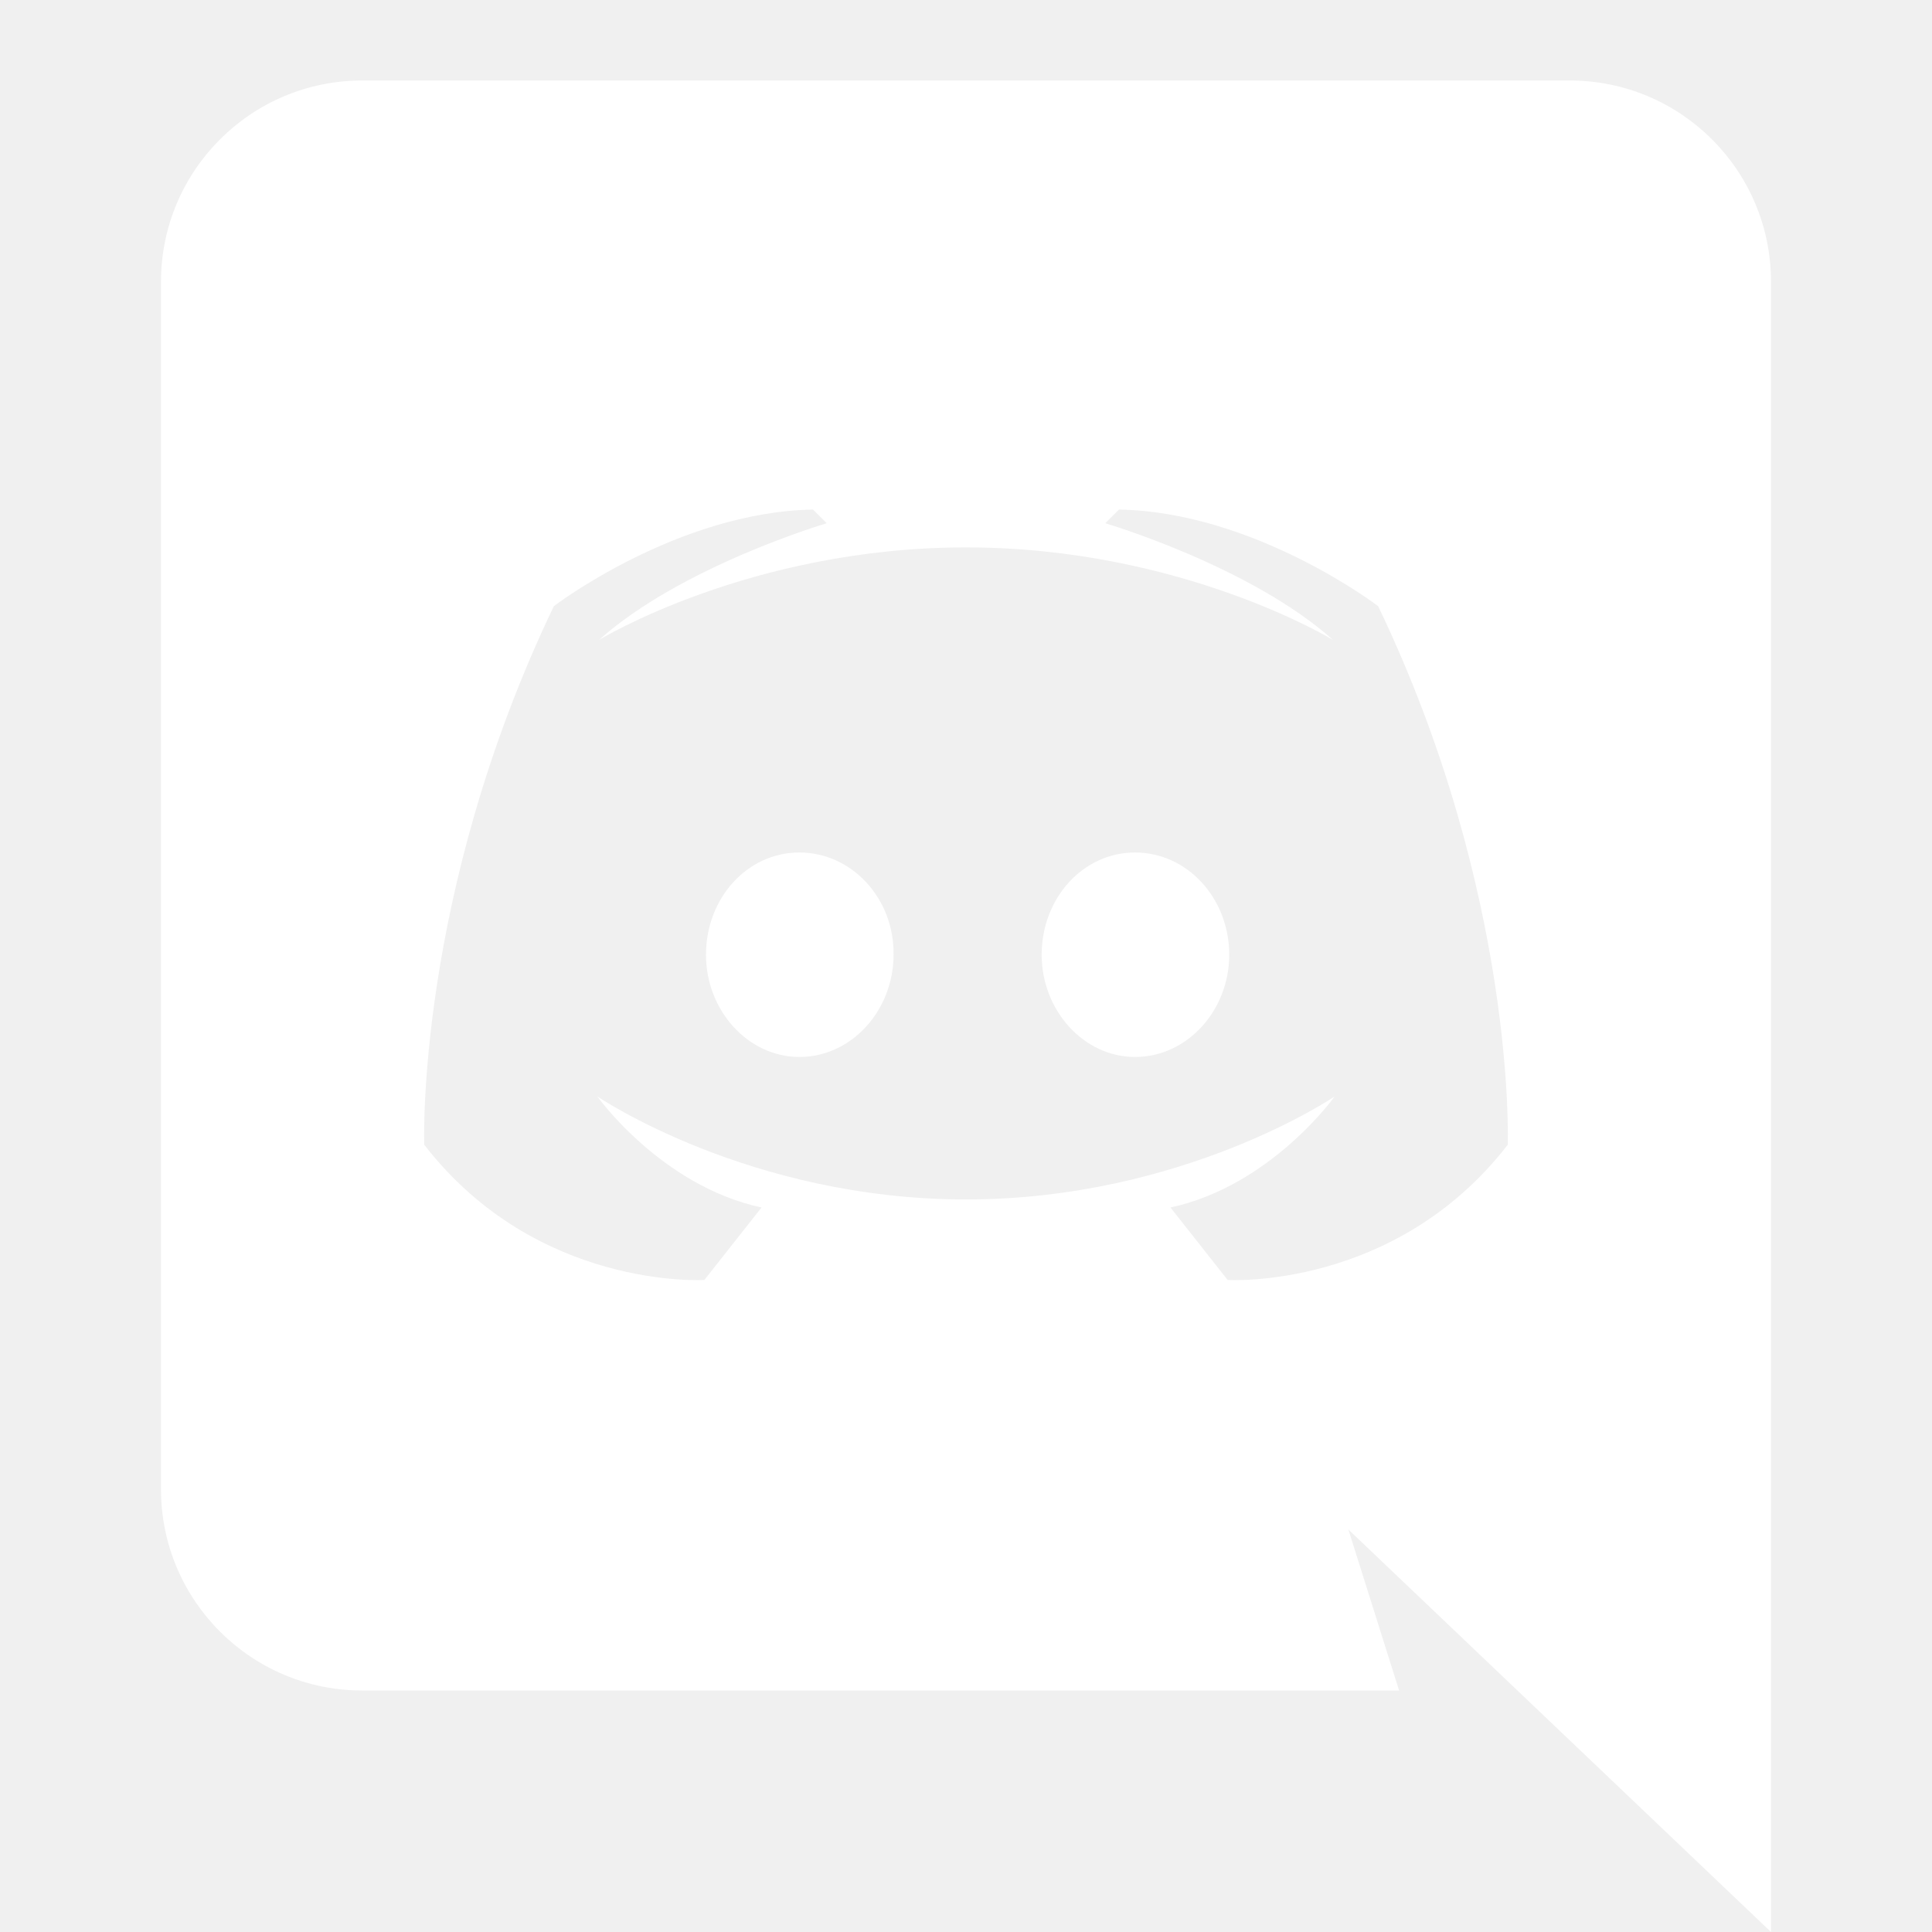
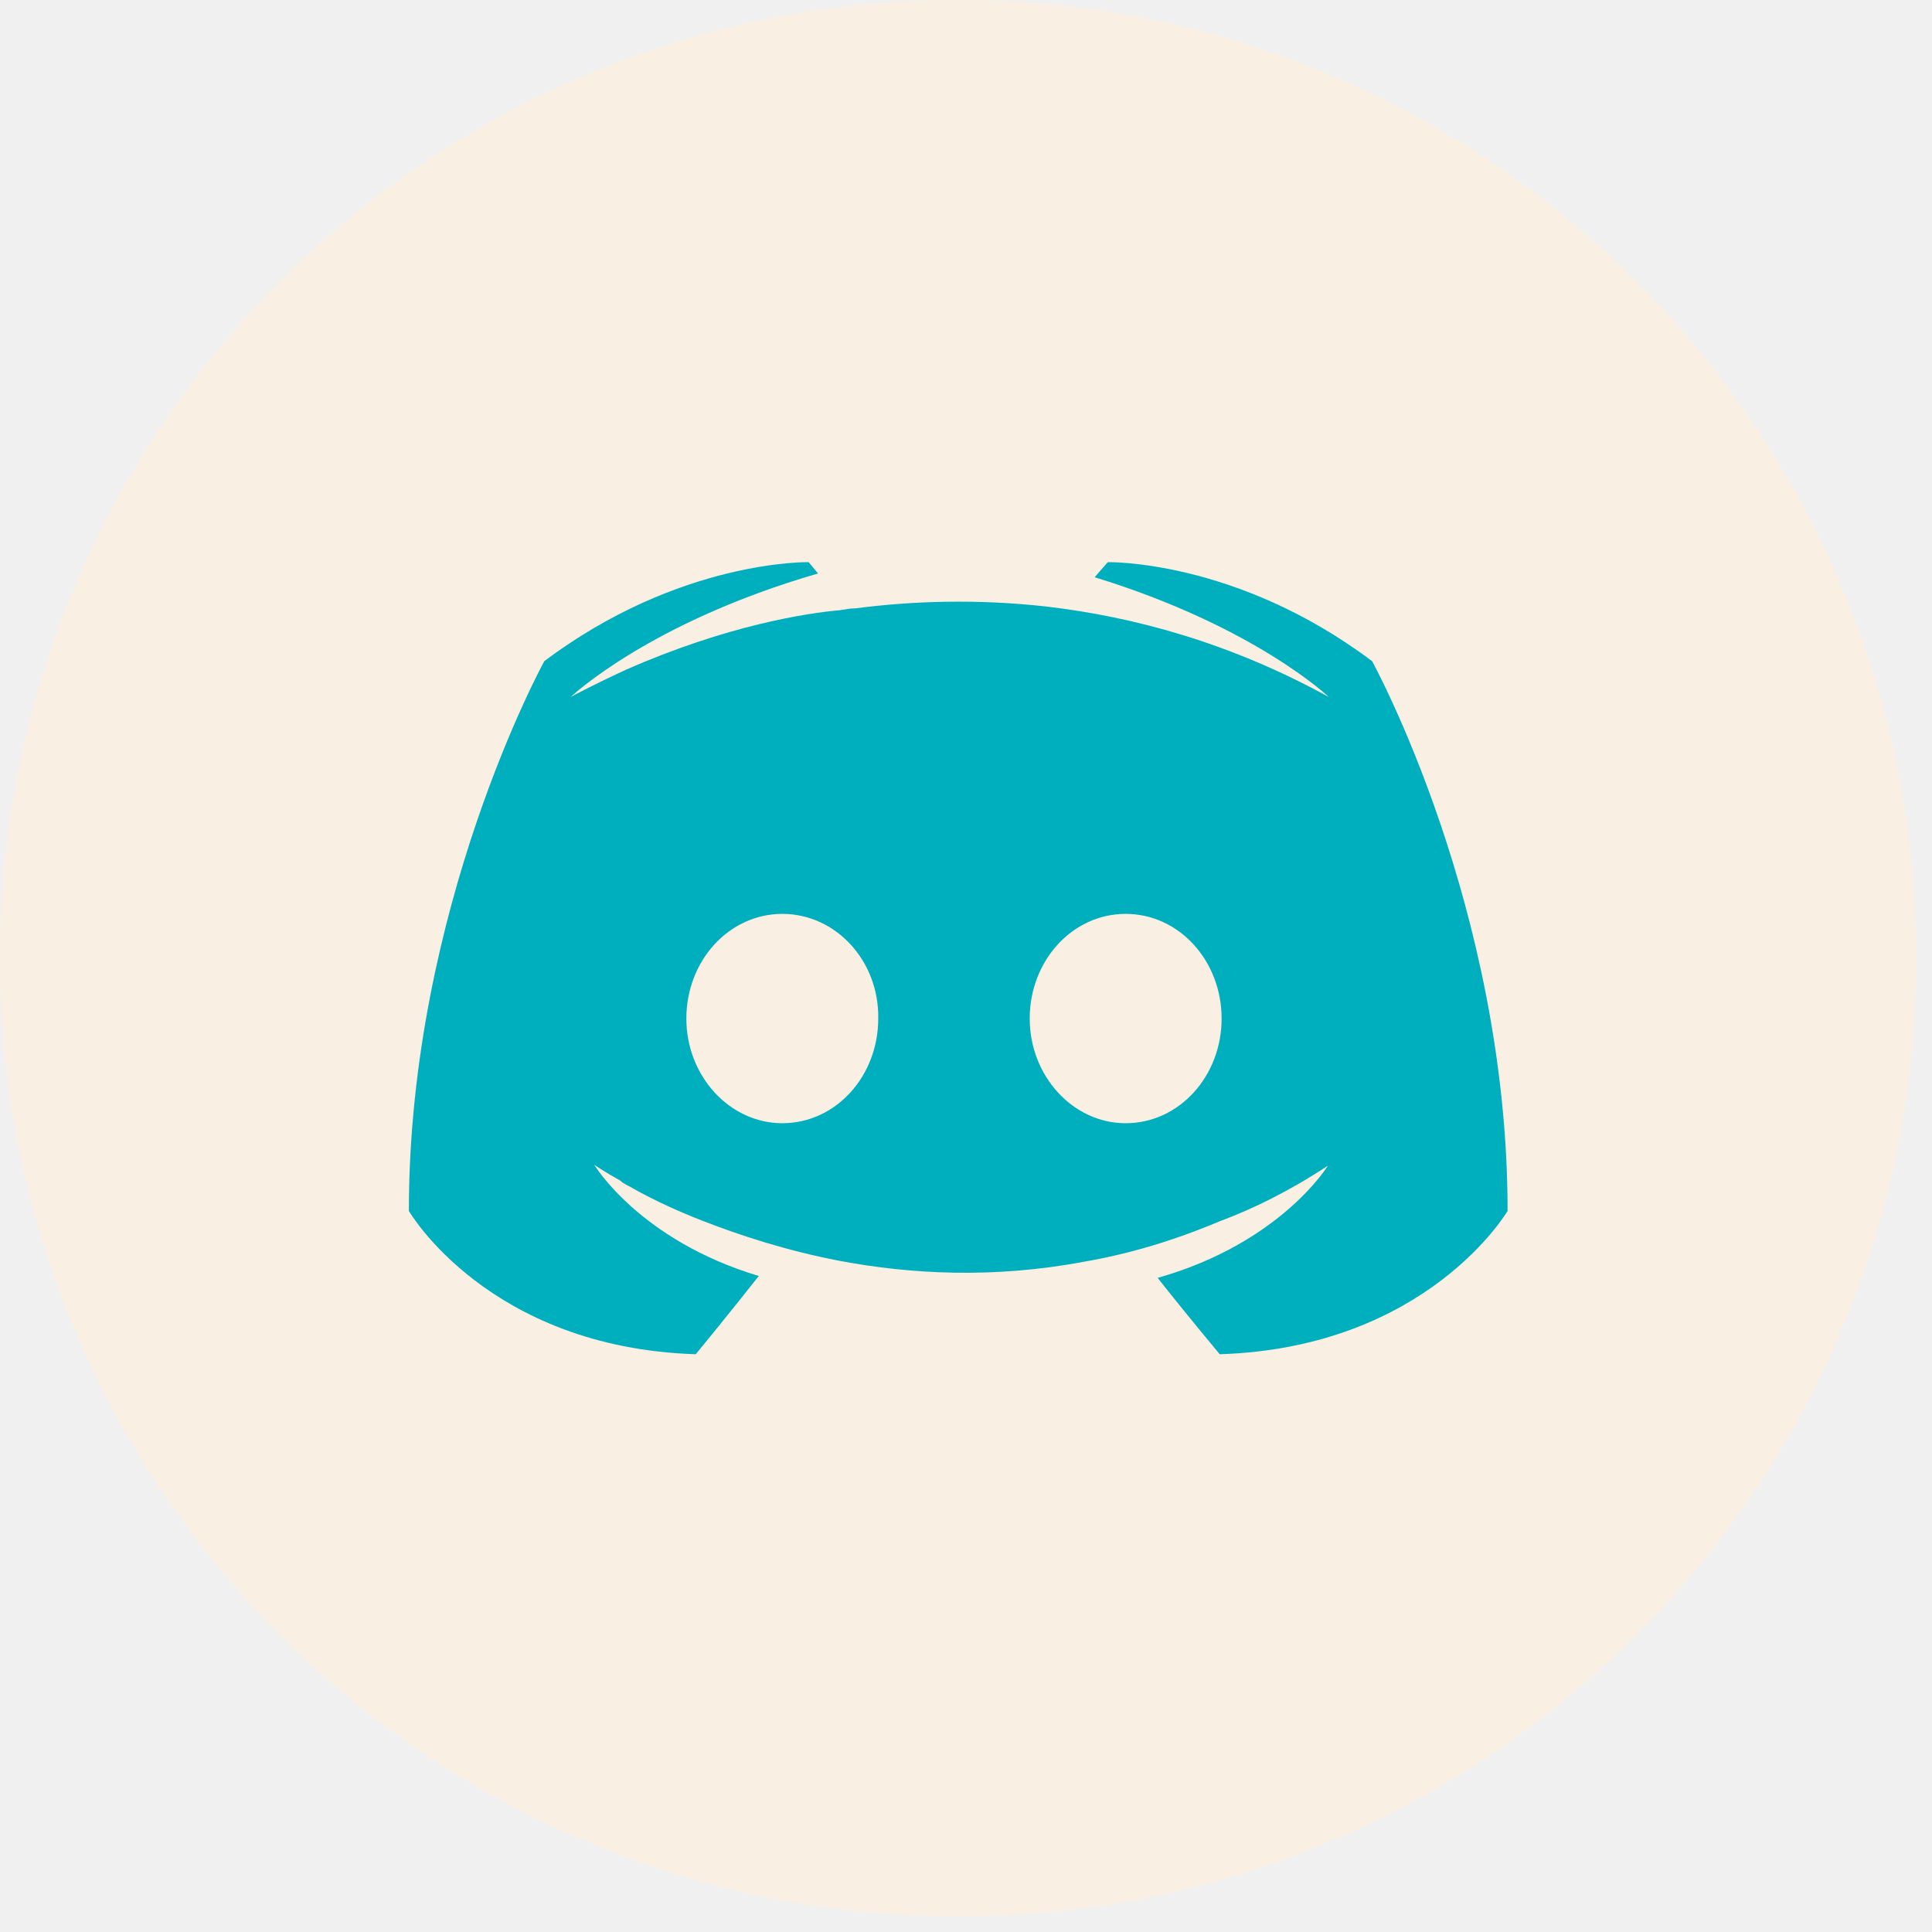
- <svg xmlns="http://www.w3.org/2000/svg" height="24" viewBox="0 0 24 24" width="24">
-   <path fill="#fff" d="M22,24L16.75,19L17.38,21H4.5A2.5,2.5 0 0,1 2,18.5V3.5A2.5,2.5 0 0,1 4.5,1H19.5A2.5,2.5 0 0,1 22,3.5V24M12,6.8C9.32,6.8 7.44,7.95 7.44,7.95C8.47,7.03 10.27,6.5 10.27,6.5L10.1,6.33C8.41,6.36 6.88,7.53 6.88,7.53C5.16,11.12 5.27,14.22 5.27,14.22C6.67,16.03 8.75,15.9 8.75,15.9L9.46,15C8.21,14.73 7.42,13.62 7.42,13.62C7.42,13.62 9.3,14.9 12,14.9C14.7,14.9 16.58,13.62 16.58,13.62C16.58,13.62 15.79,14.73 14.54,15L15.25,15.9C15.25,15.9 17.33,16.03 18.73,14.22C18.73,14.22 18.84,11.12 17.12,7.53C17.12,7.53 15.59,6.36 13.9,6.33L13.73,6.5C13.73,6.5 15.53,7.03 16.56,7.95C16.56,7.95 14.68,6.8 12,6.8M9.93,10.59C10.58,10.59 11.11,11.16 11.1,11.86C11.1,12.55 10.58,13.13 9.93,13.13C9.29,13.13 8.77,12.55 8.77,11.86C8.77,11.16 9.28,10.59 9.93,10.59M14.1,10.59C14.75,10.59 15.27,11.16 15.27,11.86C15.27,12.55 14.75,13.13 14.1,13.13C13.46,13.13 12.94,12.55 12.94,11.86C12.94,11.16 13.45,10.59 14.1,10.59Z" />
+ <svg xmlns="http://www.w3.org/2000/svg" width="40" height="40" viewBox="0 0 40 40" fill="none">
+   <circle cx="19.838" cy="19.838" r="19.838" fill="#F9EFE2" />
+   <path d="M25.253 28.038C25.253 28.038 24.552 27.199 23.968 26.457C26.519 25.735 27.493 24.134 27.493 24.134C26.694 24.661 25.935 25.032 25.253 25.285C24.279 25.695 23.344 25.969 22.429 26.125C20.559 26.476 18.845 26.379 17.385 26.105C16.275 25.891 15.32 25.578 14.522 25.266C14.074 25.09 13.587 24.875 13.1 24.602C13.042 24.563 12.983 24.544 12.925 24.505C12.886 24.485 12.866 24.465 12.847 24.446C12.496 24.251 12.302 24.114 12.302 24.114C12.302 24.114 13.236 25.676 15.71 26.418C15.126 27.16 14.405 28.038 14.405 28.038C10.101 27.901 8.465 25.071 8.465 25.071C8.465 18.784 11.269 13.689 11.269 13.689C14.074 11.58 16.742 11.639 16.742 11.639L16.937 11.873C13.431 12.888 11.815 14.431 11.815 14.431C11.815 14.431 12.243 14.196 12.964 13.864C15.048 12.947 16.703 12.693 17.385 12.634C17.502 12.615 17.599 12.595 17.716 12.595C18.904 12.439 20.248 12.4 21.65 12.556C23.5 12.771 25.487 13.318 27.512 14.431C27.512 14.431 25.974 12.966 22.663 11.951L22.935 11.639C22.935 11.639 25.604 11.58 28.408 13.689C28.408 13.689 31.213 18.784 31.213 25.071C31.213 25.071 29.557 27.901 25.253 28.038ZM16.197 18.921C15.087 18.921 14.21 19.897 14.21 21.088C14.21 22.279 15.106 23.255 16.197 23.255C17.307 23.255 18.183 22.279 18.183 21.088C18.203 19.897 17.307 18.921 16.197 18.921ZM23.305 18.921C22.195 18.921 21.319 19.897 21.319 21.088C21.319 22.279 22.215 23.255 23.305 23.255C24.416 23.255 25.292 22.279 25.292 21.088C25.292 19.897 24.416 18.921 23.305 18.921Z" fill="#00AFBD" />
</svg>
